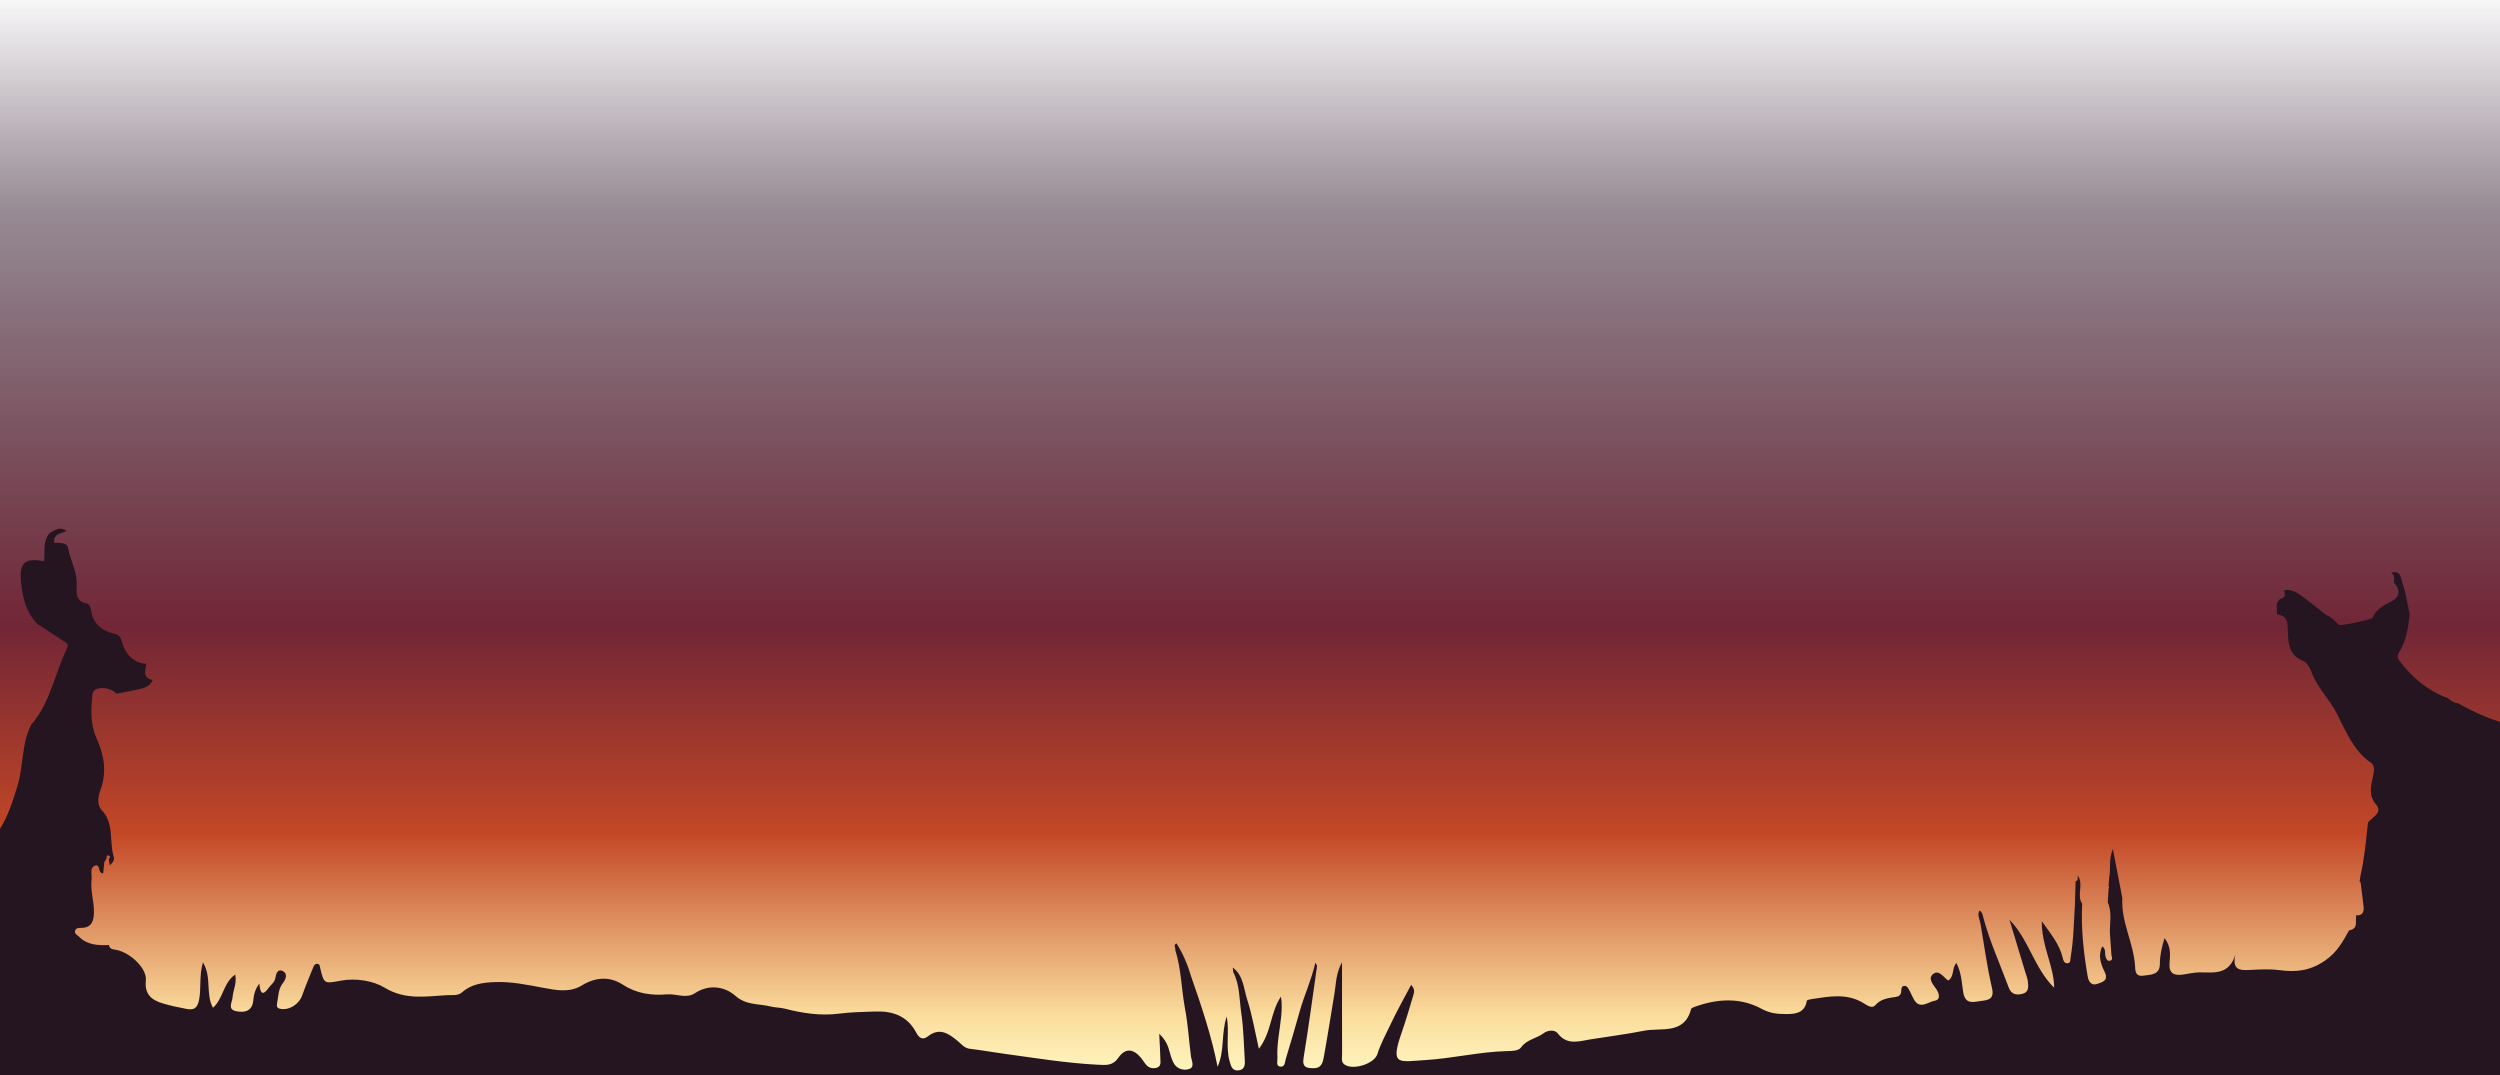
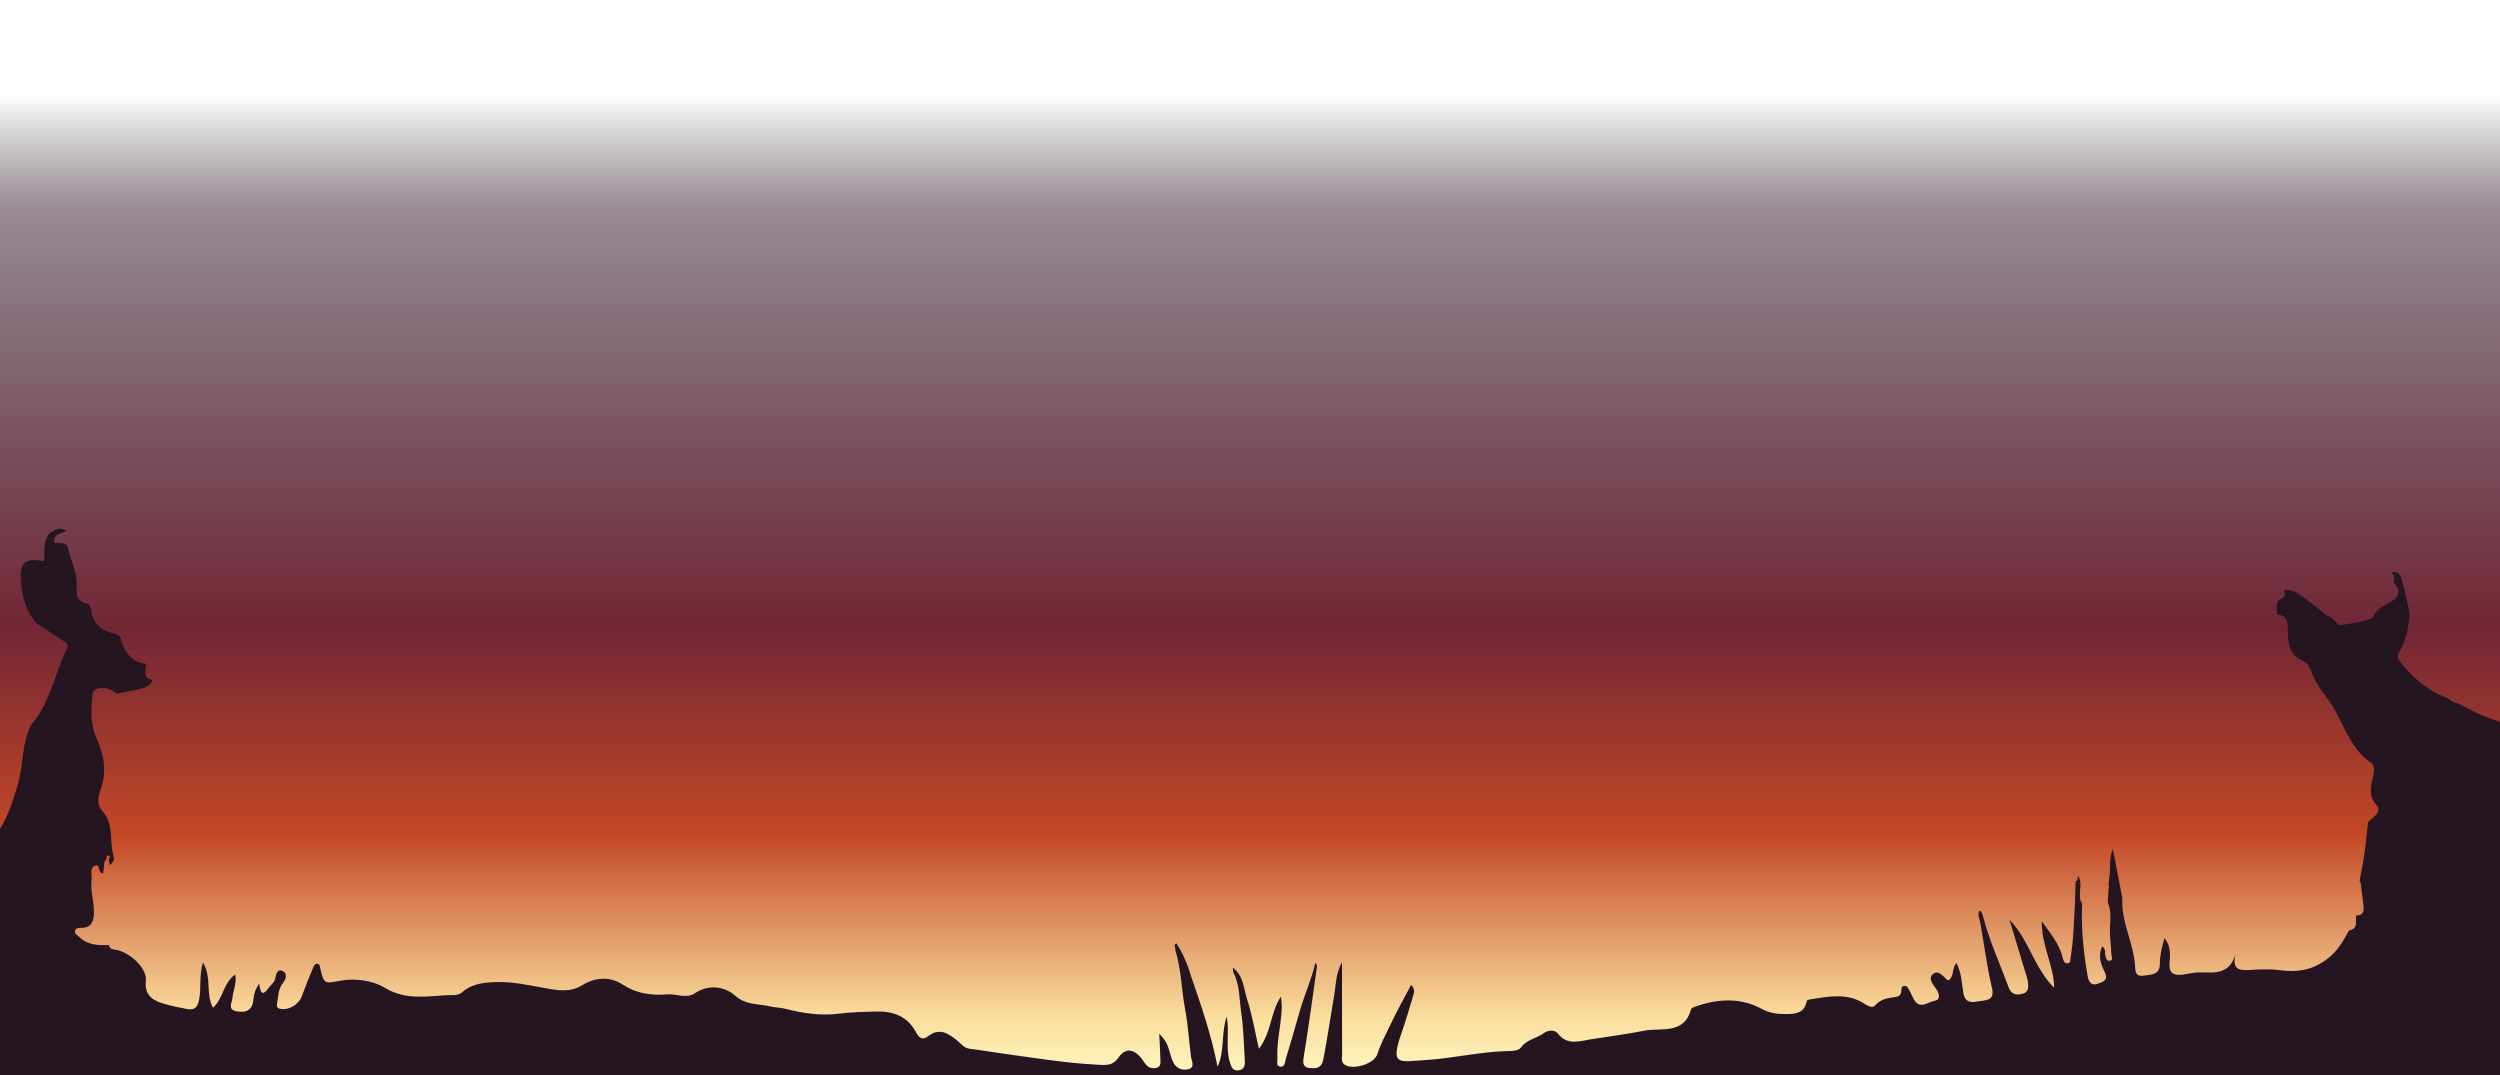
<svg xmlns="http://www.w3.org/2000/svg" version="1.1" id="svg11536" viewBox="0 0 1000 430" height="430" width="1000">
  <defs id="defs11538">
    <clipPath id="clipPath3464" clipPathUnits="userSpaceOnUse">
      <path id="path3466" d="m 0,584.875 800,0 0,344 -800,0 0,-344 z" />
    </clipPath>
    <linearGradient id="linearGradient3472" spreadMethod="pad" gradientTransform="matrix(-1.5e-5,-344,-344,1.5e-5,399.9995,928.875)" gradientUnits="userSpaceOnUse" y2="0" x2="1" y1="0" x1="0">
      <stop id="stop3474" offset="0" style="stop-color:#280e26;stop-opacity:0" />
+       <stop id="stop3474" offset="0.1" style="stop-opacity:0" />
      <stop id="stop3476" offset="0.204" style="stop-opacity:0.5;stop-color:#31182a" />
      <stop id="stop3478" offset="0.588" style="stop-opacity:1;stop-color:#722636" />
      <stop id="stop3480" offset="0.777" style="stop-opacity:1;stop-color:#c34726" />
      <stop id="stop3482" offset="0.945" style="stop-opacity:1;stop-color:#fbde9e" />
      <stop id="stop3484" offset="1" style="stop-opacity:1;stop-color:#fef7c2" />
    </linearGradient>
    <clipPath id="clipPath3492" clipPathUnits="userSpaceOnUse">
      <path id="path3494" d="m 0,583.652 800,0 0,249.224 -800,0 0,-249.224 z" />
    </clipPath>
  </defs>
  <g transform="translate(0,-622.3622)" id="layer1">
    <g id="g3460" transform="matrix(1.26375,0,0,-1.276163,-4.000043,1800.708)">
      <g clip-path="url(#clipPath3464)" id="g3462">
        <g id="g3468">
          <g id="g3470">
            <path id="path3486" style="fill:url(#linearGradient3472);stroke:none" d="m 0,584.875 800,0 0,344 -800,0 0,-344 z" />
          </g>
        </g>
      </g>
    </g>
    <g id="g3488" transform="matrix(1.26875,0,0,-1.26875,-5.1429,1796.492)">
      <g clip-path="url(#clipPath3492)" id="g3490">
        <g transform="translate(0,583.875)" id="g3496">
          <path id="path3498" style="fill:#251521;fill-opacity:1;fill-rule:nonzero;stroke:none" d="m 0,0 0,73.16 c 1.819,2.074 2.911,4.557 4.028,7.029 2.613,4.169 4.037,8.756 5.496,13.441 2.031,6.52 1.212,13.641 4.578,19.808 0.186,0.177 0.398,0.335 0.553,0.534 5.412,6.861 6.792,15.528 10.52,23.142 0.782,1.599 -0.618,2.012 -1.517,2.615 -2.575,1.725 -5.192,3.39 -7.79,5.08 -3.536,3.591 -4.639,8.044 -5.159,12.909 -0.669,6.252 1.014,8.122 7.221,6.874 0.39,2.978 -0.492,6.23 1.716,8.826 1.685,1.009 3.334,2.299 5.37,0.715 -1.65,-0.87 -4.259,-0.764 -3.864,-3.726 -0.043,-0.086 -0.088,-0.173 -0.132,-0.258 0.049,0.08 0.099,0.162 0.147,0.244 1.713,0.022 4.034,0.186 4.369,-1.678 0.666,-3.693 2.63,-7.038 2.71,-10.849 0.056,-2.731 -0.859,-5.923 3.385,-6.65 0.484,-0.083 1.037,-1.211 1.126,-1.908 0.547,-4.317 3.217,-6.593 7.235,-7.517 1.451,-0.332 2.042,-0.914 2.447,-2.443 1.159,-4.391 4.167,-6.938 7.719,-7.062 l 0.005,-0.003 c -0.216,-2.054 -1.292,-4.446 2.029,-5.121 -0.69,-1.748 -2.241,-2.406 -3.871,-2.795 -2.488,-0.592 -5.017,-1.016 -7.529,-1.513 -2.293,2.383 -7.34,2.38 -7.585,-0.11 -0.451,-4.606 -0.768,-9.395 1.22,-13.781 2.418,-5.333 3.396,-10.635 1.351,-16.317 -0.791,-2.192 -1.299,-4.759 0.433,-6.628 3.956,-4.259 2.195,-9.81 3.711,-14.594 0.324,-1.015 -0.395,-1.979 -1.268,-2.657 -0.105,0.648 -0.208,1.297 -0.311,1.944 0.457,0.407 0.57,0.95 -0.065,1.112 -0.724,0.186 -0.625,-0.513 -0.644,-0.978 l -0.029,-0.039 c -0.218,-0.338 -0.436,-0.672 -0.654,-1.009 -0.119,-1.189 -0.238,-2.377 -0.359,-3.565 -1.828,-0.195 -0.759,3.274 -2.705,2.355 -1.65,-0.778 -0.769,-2.792 -0.954,-4.271 -0.441,-3.508 0.766,-6.904 0.738,-10.376 -0.022,-2.656 -0.663,-4.953 -4.085,-4.925 -0.775,0.006 -1.681,-0.028 -1.877,-0.989 -0.188,-0.926 0.723,-1.242 1.254,-1.777 2.645,-2.674 5.999,-2.78 9.432,-2.646 0.288,-1.596 1.635,-1.312 2.733,-1.605 4.492,-1.191 9.29,-5.925 8.91,-9.572 -0.454,-4.327 1.769,-6.155 5.285,-7.207 2.484,-0.742 5.037,-1.296 7.59,-1.761 2.192,-0.399 3.363,0.134 3.9,2.845 0.736,3.732 -0.024,7.608 1.224,11.822 2.864,-4.715 0.75,-9.881 3.16,-14.303 3.278,2.936 3.236,7.896 7.013,10.473 0.573,-2.693 -0.661,-4.862 -0.835,-7.172 -0.124,-1.656 -1.714,-3.78 1.129,-4.371 2.6,-0.54 5.036,-0.078 5.403,3.366 0.169,1.604 0.379,3.238 1.906,5.351 0.299,-3.678 1.343,-3.619 2.881,-1.432 0.736,1.044 1.931,1.761 2.17,3.154 0.225,1.329 0.676,3.005 2.324,2.223 1.609,-0.761 1.023,-2.575 0.125,-3.696 -1.599,-1.99 -1.475,-4.357 -1.917,-6.614 -0.184,-0.935 0.074,-1.436 1.077,-1.619 2.806,-0.506 5.856,1.447 6.839,4.226 1.071,3.018 2.322,5.976 3.528,8.947 0.24,0.595 0.619,1.186 1.435,0.986 0.643,-0.156 0.593,-0.759 0.712,-1.247 1.22,-5.075 1.253,-5.014 6.477,-4.029 4.831,0.91 10.341,-0.073 13.781,-2.167 6.724,-4.094 13.24,-2.717 19.978,-2.397 1.475,0.069 3.223,-0.245 4.51,0.899 3.019,2.68 6.718,3.086 10.515,3.225 5.12,0.187 10.072,-0.876 15.064,-1.804 4.058,-0.756 8.319,-1.609 12.137,0.725 4.324,2.64 8.821,2.947 12.878,0.312 4.444,-2.885 9.07,-3.511 14.069,-3.097 2.921,0.243 5.943,-1.491 8.769,0.372 4.449,2.932 9.41,2.069 12.677,-0.799 3.535,-3.105 7.393,-2.465 11.109,-3.395 1.472,-0.369 3.058,-0.313 4.598,-0.714 5.569,-1.446 11.294,-2.285 17.001,-1.555 3.778,0.482 7.519,0.536 11.289,0.676 5.634,0.213 10.267,-1.365 13.059,-6.626 0.823,-1.55 1.921,-2.607 3.7,-1.203 3.678,2.903 6.556,0.862 9.374,-1.454 1.187,-0.975 2.071,-2.261 3.839,-2.469 3.48,-0.407 6.933,-1.038 10.404,-1.51 9.906,-1.345 19.764,-2.997 29.784,-3.507 2.793,-0.141 4.83,-0.427 6.694,2.254 2.123,3.052 4.637,2.823 7.074,-0.071 0.585,-0.692 1.026,-1.501 1.613,-2.189 0.832,-0.976 1.947,-1.29 3.187,-1.001 1.613,0.377 1.347,1.723 1.32,2.838 -0.061,2.46 -0.221,4.918 -0.367,7.901 2.001,-1.875 2.777,-3.689 3.284,-5.687 0.281,-1.112 0.643,-2.223 1.13,-3.261 0.986,-2.095 3.12,-2.703 4.917,-2.176 2.014,0.592 0.867,2.556 0.677,4.039 -0.646,4.987 -0.931,10.035 -1.862,14.964 -1.164,6.175 -1.166,12.535 -3.089,18.576 0.232,0.637 -0.766,1.43 0.376,2.079 2.101,-3.288 3.576,-6.804 4.651,-10.5 3.245,-9.319 6.407,-18.66 8.313,-28.412 2.327,5.098 1.056,10.579 2.898,15.848 0.9,-4.919 -0.425,-9.728 0.968,-14.369 0.45,-1.501 0.833,-2.803 2.703,-2.624 1.95,0.188 2.106,1.694 2.014,3.171 -0.31,5.01 -0.391,10.055 -1.123,15.006 -0.632,4.286 -0.417,8.786 -2.526,12.797 -0.049,0.484 -0.096,0.965 -0.143,1.449 3.403,-2.512 3.418,-6.631 4.55,-10.103 1.593,-4.899 2.427,-10.044 3.686,-15.516 4.049,5.281 3.623,11.605 6.967,16.457 0.34,-2.162 0.264,-4.206 0.068,-6.24 -0.423,-4.366 -1.44,-8.681 -1.184,-13.104 0.056,-0.957 -0.519,-2.455 0.758,-2.714 1.637,-0.328 1.577,1.445 1.876,2.425 1.522,4.947 2.955,9.922 4.359,14.902 1.462,5.19 3.761,10.089 4.953,15.38 0.433,-0.495 0.56,-0.883 0.508,-1.246 -1.371,-9.575 -2.644,-19.169 -4.217,-28.714 -0.506,-3.072 1.012,-3.265 3.237,-3.261 2.577,0.003 2.874,2.101 3.18,3.757 1.222,6.6 2.206,13.242 3.332,19.86 0.502,2.968 0.369,6.1 2.375,9.826 0,-10.367 -0.017,-19.684 0.022,-28.999 0.006,-1.214 -0.463,-2.652 1.032,-3.472 2.834,-1.555 9.178,0.457 10.123,3.551 0.956,3.122 2.542,5.918 3.895,8.822 2.02,4.337 4.393,8.511 6.702,12.92 1.286,-1.304 0.978,-2.356 0.694,-3.305 -1.187,-3.961 -2.341,-7.938 -3.704,-11.843 -3.666,-10.495 -0.805,-9.043 7.366,-8.565 8.689,0.509 17.207,2.633 25.931,2.84 1.606,0.036 3.561,0.023 4.402,1.184 1.835,2.529 4.892,2.789 7.144,4.478 1.272,0.957 3.459,1.145 4.38,-0.056 2.979,-3.88 6.683,-2.504 10.319,-1.913 5.642,0.916 11.352,1.606 16.915,2.728 5.276,1.06 12.691,-1.371 14.816,6.809 0.075,0.276 0.57,0.509 0.916,0.637 7.21,2.656 14.555,3.155 21.382,-0.568 2.67,-1.457 5.089,-1.615 7.77,-1.624 3.019,-0.013 5.811,0.418 6.422,4.179 0.038,0.242 0.875,0.437 1.361,0.511 5.66,0.863 11.366,2.015 16.664,-1.338 1.169,-0.739 2.627,-1.648 3.533,-0.599 1.79,2.064 4.087,2.285 6.439,2.634 1.034,0.155 1.667,0.611 1.769,1.711 0.069,0.739 -0.031,1.753 1.03,1.784 0.858,0.024 1.244,-0.854 1.612,-1.532 0.49,-0.899 0.86,-1.863 1.368,-2.75 1.893,-3.301 4.488,-0.741 6.524,-0.407 2.05,0.336 1.412,2.446 0.476,3.756 -1.083,1.522 -2.687,3.346 -0.907,4.713 1.751,1.347 3.153,-0.907 4.533,-1.982 0.135,-0.105 0.466,0.038 0.408,0.032 1.737,1.392 0.869,3.731 2.355,5.39 1.643,-3.153 1.668,-6.316 2.167,-9.317 0.658,-3.947 3.383,-2.939 5.673,-2.646 2.151,0.274 4.221,0.51 3.383,4.062 -1.586,6.739 -2.455,13.644 -3.668,20.473 -0.227,1.288 -1.019,2.529 -0.291,3.96 0.965,-0.56 0.999,-1.369 1.195,-2.105 2.03,-7.603 5.3,-14.763 8.017,-22.121 0.835,-2.26 2.453,-2.513 4.382,-2.018 2.066,0.534 1.834,2.294 1.674,3.826 -0.107,1.016 -0.507,2.003 -0.807,2.996 -1.657,5.504 -3.322,11.004 -4.984,16.506 6.144,-6.223 7.768,-15.26 14.085,-21.421 -0.043,6.921 -4.004,13.053 -3.896,20.963 2.953,-4.132 5.542,-7.287 6.556,-11.389 0.213,-0.858 0.425,-1.962 1.601,-1.854 1.036,0.094 0.796,1.158 0.922,1.874 0.955,5.472 0.995,11.02 1.353,16.537 0.077,2.473 0.15,4.948 0.225,7.421 l 0.019,0.052 c 0.52,0.098 0.703,0.42 0.628,0.916 0.004,0.286 0.008,0.57 0.012,0.856 2.049,-2.718 -0.461,-6.145 1.407,-8.89 -0.386,-7.708 0.43,-15.323 1.738,-22.908 0.332,-1.92 1.347,-3.002 3.148,-2.329 1.451,0.543 3.576,0.962 2.181,3.798 -1.14,2.321 -2.196,5.08 -0.709,7.991 1.246,-0.982 0.709,-2.127 0.982,-3.07 0.219,-0.756 0.467,-1.683 1.437,-1.443 1.09,0.271 0.497,1.202 0.437,1.921 -0.165,1.92 -0.21,3.851 -0.406,5.767 -0.364,3.549 0.844,7.206 -0.744,10.665 0.088,1.467 0.179,2.937 0.269,4.408 0.053,0.087 0.154,0.179 0.146,0.26 -0.021,0.186 -0.093,0.369 -0.146,0.552 0.056,0.814 0.109,1.628 0.166,2.44 0.584,2.753 -0.224,5.686 1.172,9.243 1.108,-5.751 2.053,-10.648 2.997,-15.545 -0.451,-7.395 3.487,-13.974 3.995,-21.201 0.11,-1.558 -0.042,-3.614 2.706,-3.217 2.444,0.355 5.143,0.186 5.13,3.82 -0.007,2.631 0.618,5.154 1.459,8.007 2.096,-2.635 1.796,-5.297 1.59,-7.787 -0.275,-3.335 1.344,-4.086 4.181,-3.709 1.8,0.239 3.601,0.725 5.397,0.701 4.54,-0.061 9.285,-0.813 11.216,5.719 -1.19,-4.9 1.257,-5.131 4.381,-4.966 3.12,0.164 6.299,0.358 9.375,-0.047 5.259,-0.692 9.681,-0.295 14.483,3.017 3.832,2.641 5.567,5.954 7.575,9.515 1.386,0.223 2.21,0.939 2.149,2.425 0.015,0.769 0.03,1.538 0.047,2.307 1.927,-0.125 2.557,0.954 2.378,2.643 -0.27,2.551 -0.616,5.093 -0.928,7.64 -0.064,0.167 -0.172,0.298 -0.326,0.389 0.089,0.62 0.178,1.24 0.267,1.859 1.273,5.521 1.744,11.152 2.372,16.759 1.413,1.66 4.695,3.159 2.612,5.562 -2.718,3.138 -1.562,6.317 -0.974,9.26 0.356,1.787 0.498,3.155 -0.77,4.035 -5.539,3.842 -7.91,10.075 -10.71,15.512 -2.406,4.674 -6.343,8.32 -8.077,13.325 -0.437,1.267 -1.477,2.811 -2.631,3.27 -4.852,1.929 -4.639,6.609 -4.743,10.096 -0.095,3.092 -0.715,4.125 -3.393,4.541 -0.021,0.533 -0.042,1.064 -0.065,1.599 -0.112,1.446 -0.053,2.84 1.587,3.472 1.418,0.546 0.79,1.631 0.759,2.566 2.598,0.459 4.449,-1.106 6.308,-2.438 2.406,-1.725 4.67,-3.64 6.998,-5.473 1.644,-0.562 2.685,-1.875 3.881,-3.011 0.467,-0.444 10.463,1.619 10.701,2.238 1.065,2.764 3.525,3.855 5.897,5.131 2.715,1.462 2.936,3.596 0.742,6.038 0.224,1.139 0.21,2.217 -0.78,3.05 3.077,0.865 3.086,-1.973 3.57,-3.411 1.068,-3.163 1.531,-6.525 2.239,-9.805 -0.492,-4.117 -1.053,-8.217 -3.305,-11.844 -0.532,-0.86 -0.673,-1.683 -0.061,-2.522 4.002,-5.492 9.057,-9.658 15.502,-12.06 0.875,-0.836 1.88,-1.419 3.104,-1.574 l 0.029,-0.015 c 4.506,-2.446 9.097,-4.7 14.073,-6.069 0.262,-0.07 0.524,-0.14 0.788,-0.209 0.529,-0.353 1.011,-0.875 1.593,-1.028 3.309,-0.859 4.109,-2.875 4.137,-6.235 0.074,-8.503 -0.978,-16.969 -0.095,-25.523 0.7,-6.77 0.137,-13.671 0.11,-20.516 -0.035,-7.86 0.361,-15.722 0.358,-23.581 -0.006,-12.998 -0.136,-23.86 0,-36.857" />
        </g>
        <g transform="translate(774.501,644.7803)" id="g3500">
          <path id="path3502" style="fill:#251521;fill-opacity:1;fill-rule:nonzero;stroke:none" d="m 0,0 c -1.168,-3.703 -3.465,-6.939 -4.349,-10.791 -0.469,-2.058 0.179,-2.58 2.03,-2.583 3,-0.003 6.191,0.571 8.962,-0.243 6.059,-1.783 10.007,1.863 15.271,4.33 C 15.529,-5.999 9.665,-3.449 4.28,-0.027 3.664,2.043 3.046,4.114 2.429,6.187 2.197,6.172 1.965,6.155 1.732,6.138 1.154,4.093 0.578,2.046 0,0" />
        </g>
        <g transform="translate(746.2324,620.9512)" id="g3504">
          <path id="path3506" style="fill:#251521;fill-opacity:1;fill-rule:nonzero;stroke:none" d="m 0,0 c 7.716,-0.706 12.828,2.687 14.472,9.288 0.776,3.115 1.945,6.171 1.955,9.427 0.003,1.113 2.395,2.414 0.274,3.133 -1.777,0.603 -4.179,1.066 -5.647,-1.137 C 10.557,19.965 10.066,19.145 9.855,18.289 8.199,11.537 4.695,5.748 0,0" />
        </g>
        <g transform="translate(761.124,644.291)" id="g3508">
          <path id="path3510" style="fill:#251521;fill-opacity:1;fill-rule:nonzero;stroke:none" d="m 0,0 c 2.122,-0.429 3.368,0.659 3.833,2.932 0.65,3.17 1.404,6.318 2.089,9.478 0.236,1.1 0.042,2.154 -1.081,2.638 C 3.662,15.556 2.662,14.92 2.333,13.861 1.09,9.849 -1.502,6.395 -2.367,2.211 -2.801,0.118 -2.185,-0.426 0,0" />
        </g>
      </g>
    </g>
  </g>
</svg>
